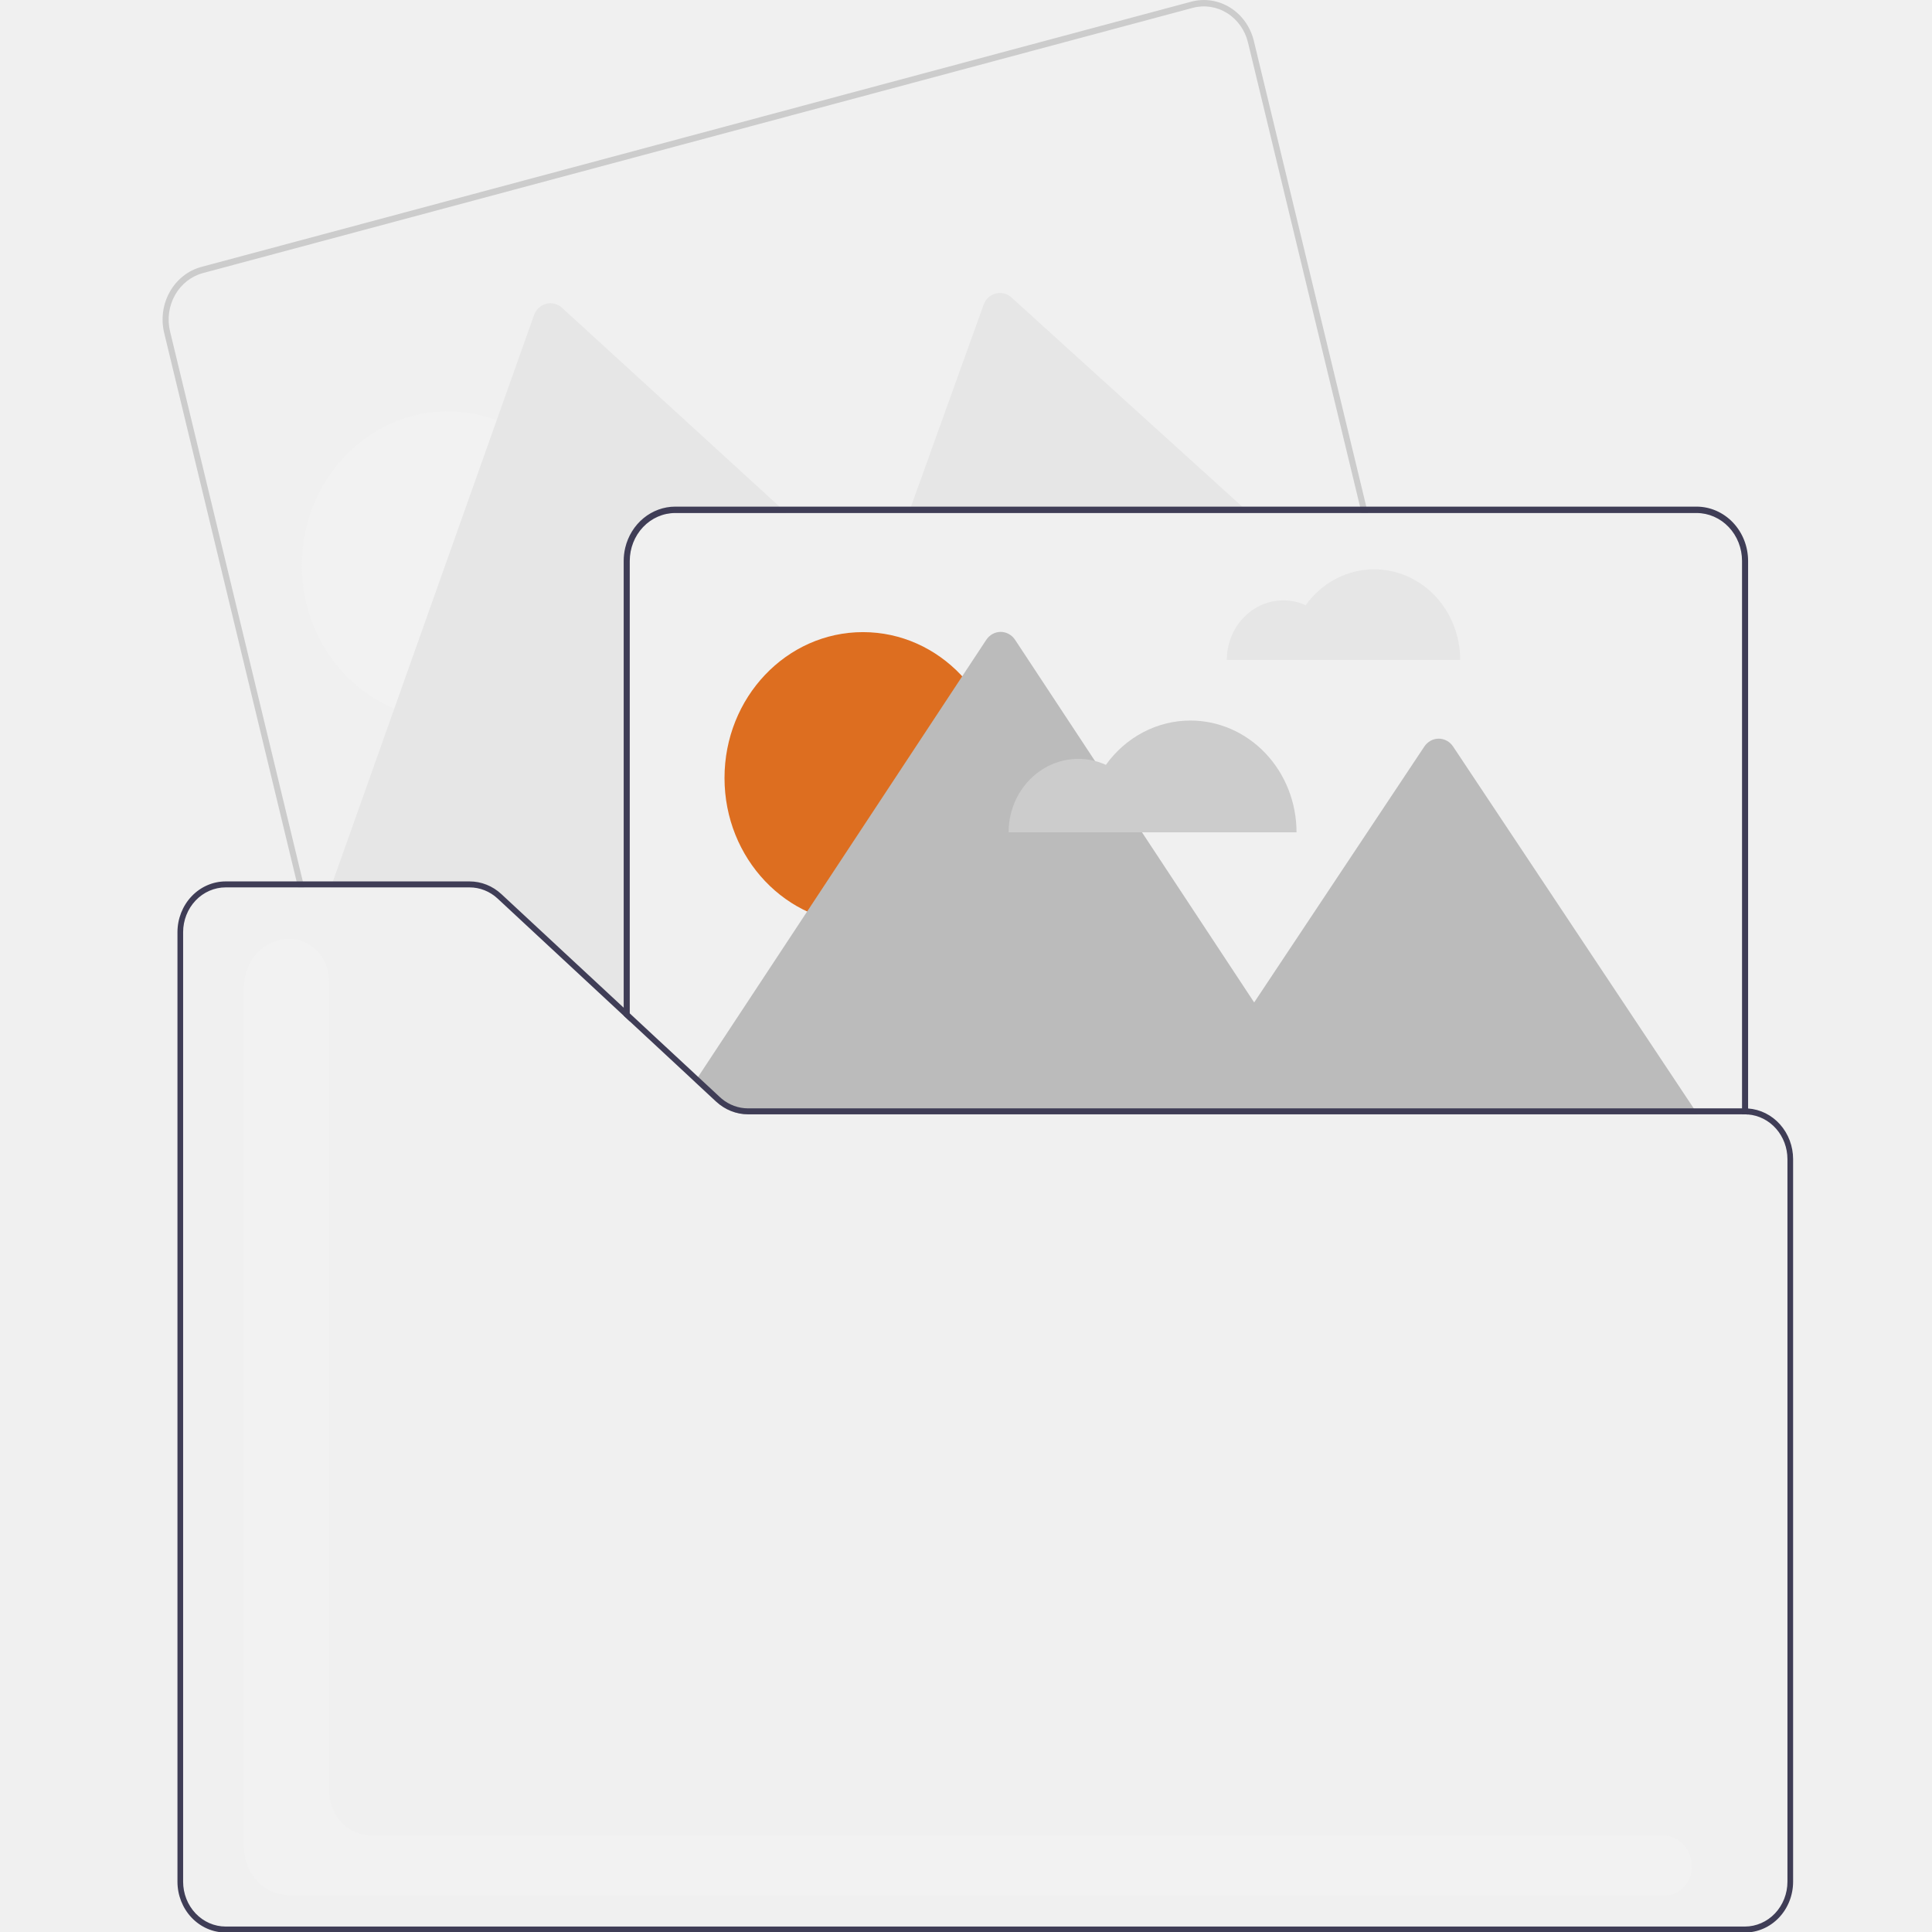
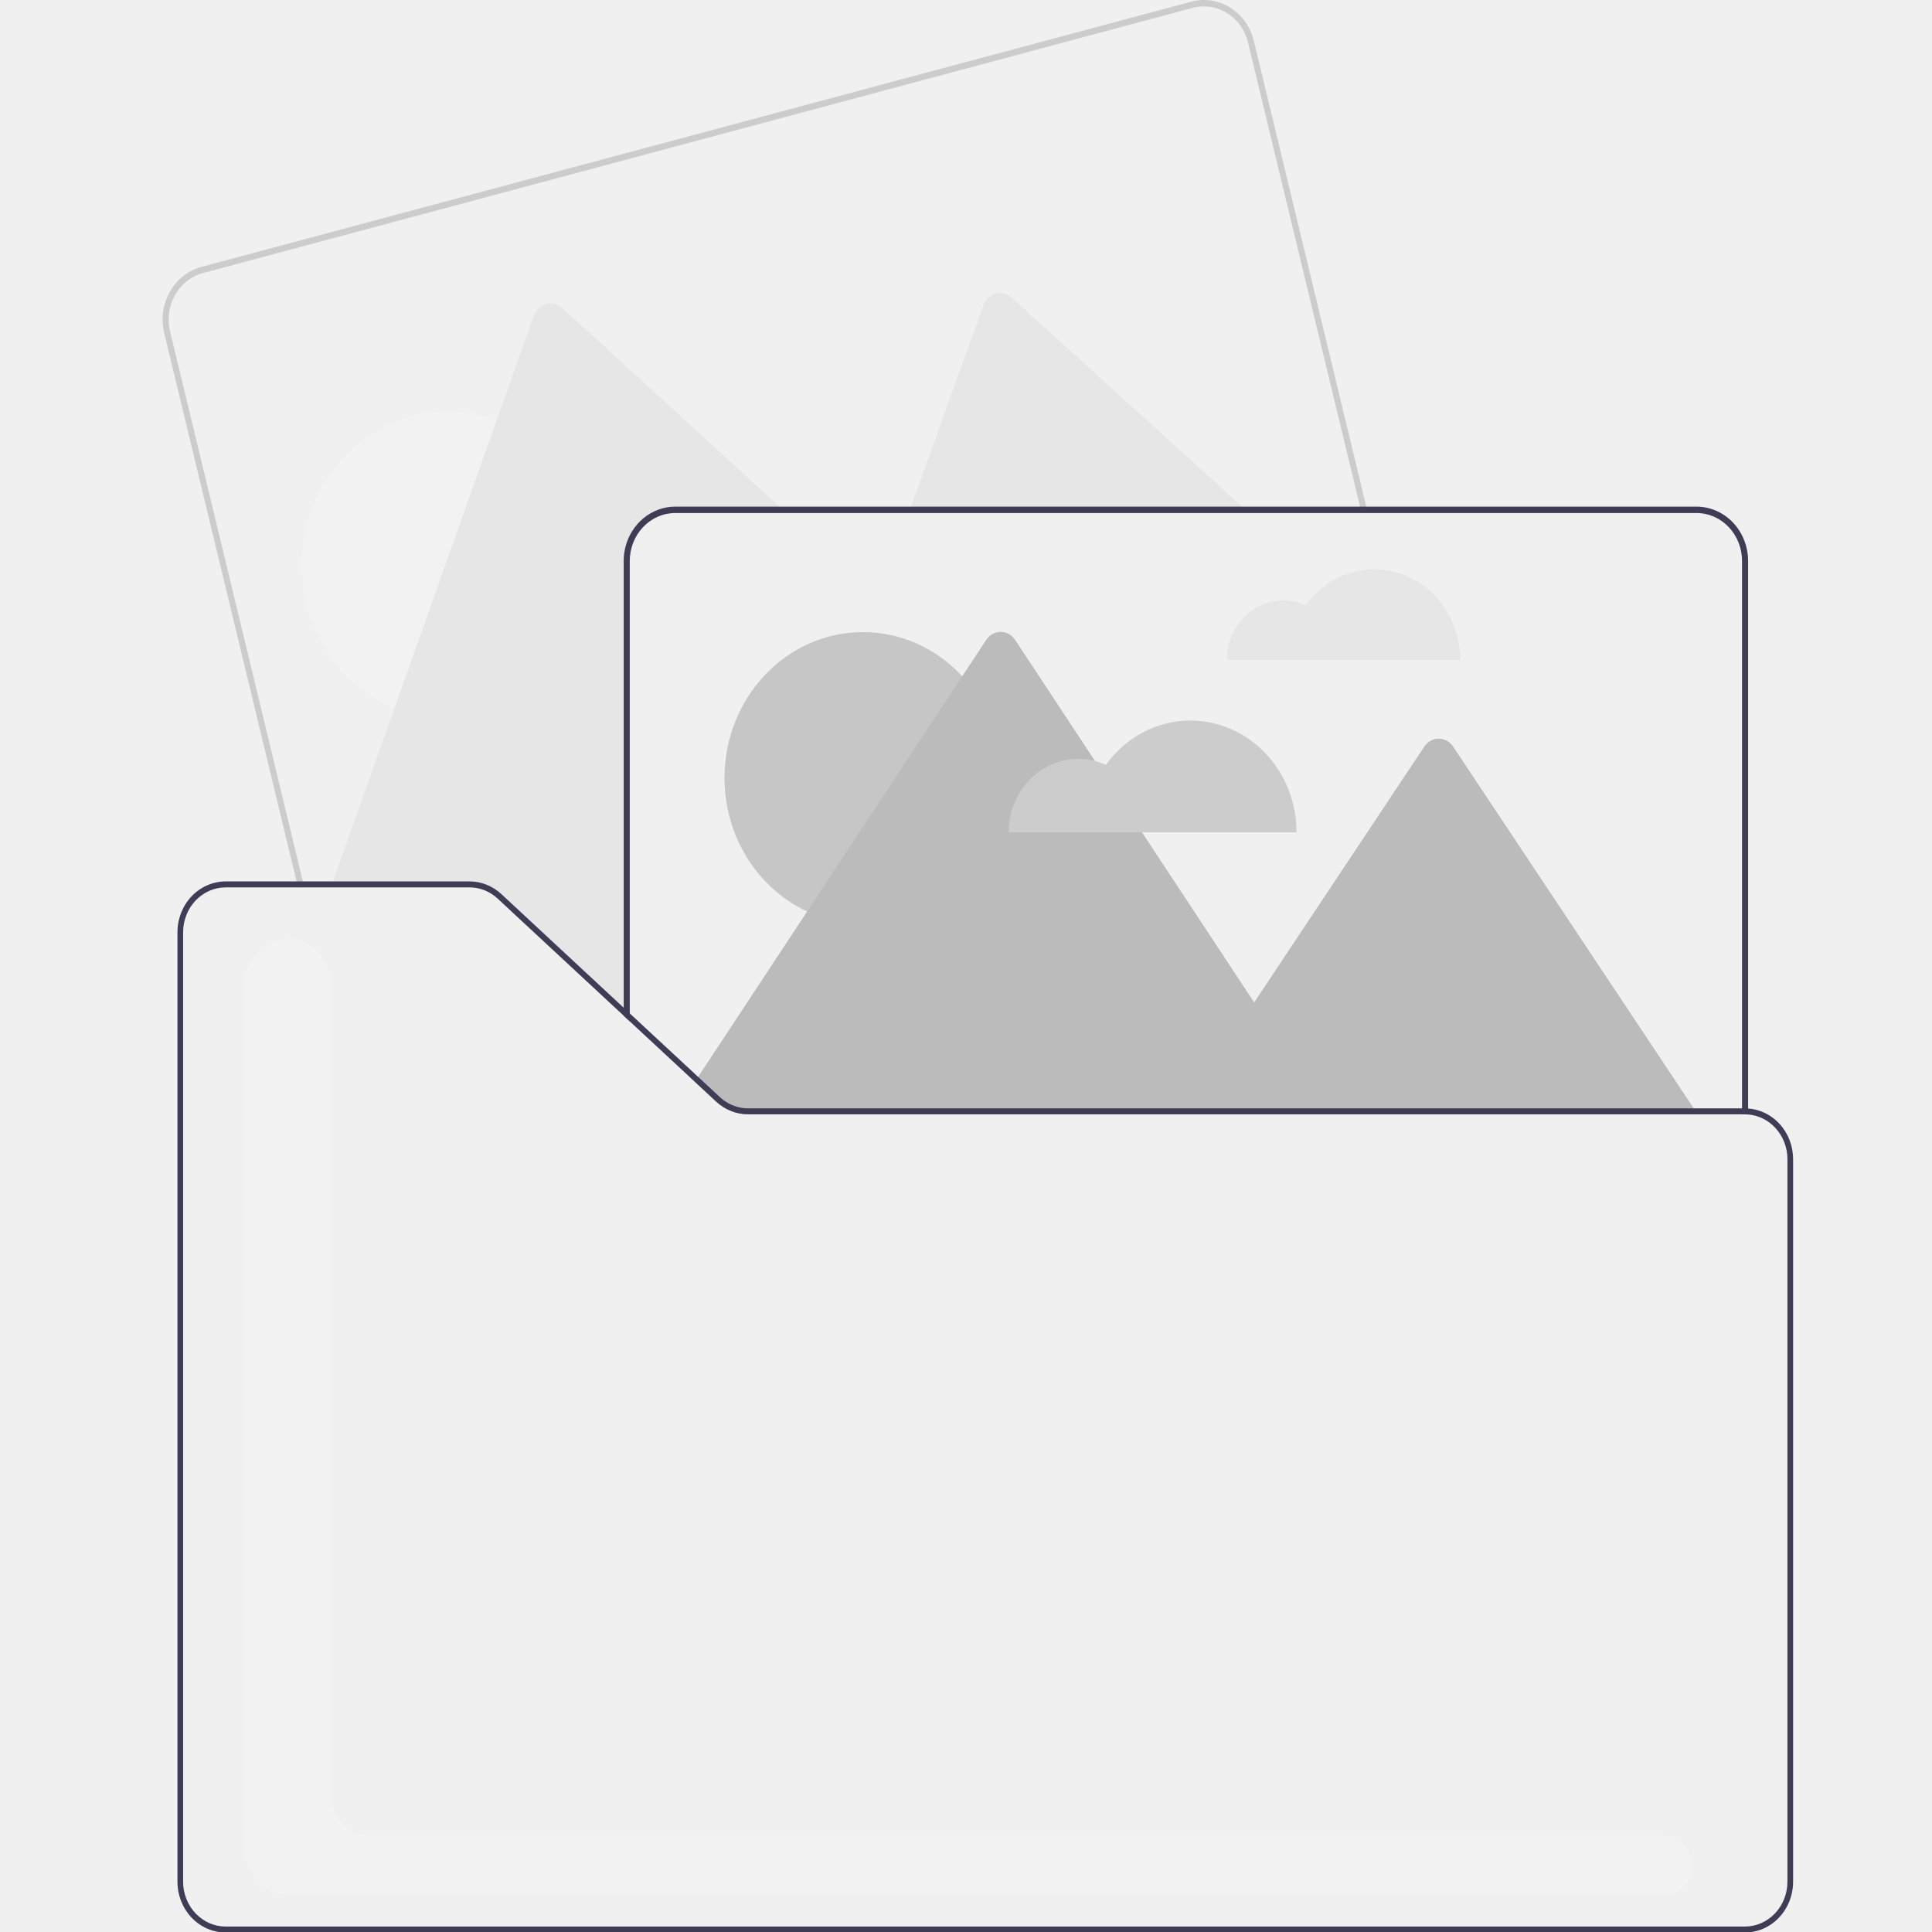
<svg xmlns="http://www.w3.org/2000/svg" width="647" height="647" viewBox="0 0 647 647" fill="none">
  <g clip-path="url(#clip0_107_161)">
    <path d="M457.553 169.663L445.175 118.383L427.767 46.283L426.779 42.213V42.203L419.897 13.693C418.765 9.025 415.921 5.022 411.99 2.56C408.059 0.099 403.362 -0.62 398.929 0.563L353.195 12.813L67.44 89.383C63.01 90.576 59.209 93.572 56.873 97.713C54.536 101.854 53.855 106.803 54.977 111.473L64.84 152.333L89.899 256.123L99.325 295.173L99.809 297.173H101.897L101.413 295.173L92.405 257.833V257.823L66.263 149.563L56.942 110.953C55.952 106.83 56.554 102.462 58.616 98.807C60.678 95.151 64.033 92.507 67.944 91.453L353.1 15.043L399.423 2.633C403.336 1.59 407.482 2.224 410.952 4.397C414.422 6.569 416.933 10.103 417.933 14.223L425.242 44.483L426.229 48.593L443.144 118.663L455.455 169.663L455.968 171.803H458.076L457.553 169.663Z" fill="#CCCCCC" />
    <path d="M150.025 240.887C177.054 240.887 198.965 217.803 198.965 189.329C198.965 160.855 177.054 137.772 150.025 137.772C122.997 137.772 101.086 160.855 101.086 189.329C101.086 217.803 122.997 240.887 150.025 240.887Z" fill="#F2F2F2" />
    <path d="M261.044 169.663L263.389 171.803H226.122C222.085 171.808 218.215 173.499 215.361 176.506C212.506 179.513 210.901 183.59 210.897 187.843V310.203L210.356 339.173L186.54 316.733L184.309 317.333L166.653 300.923C164.054 298.504 160.705 297.17 157.237 297.173H110.782L111.494 295.173L120.777 269.043L173.412 120.793L178.823 105.563C179.155 104.627 179.698 103.789 180.404 103.122C181.111 102.455 181.96 101.977 182.879 101.731C183.799 101.484 184.761 101.476 185.685 101.706C186.608 101.936 187.465 102.398 188.182 103.053L223.597 135.423L244.443 154.483L261.044 169.663Z" fill="#E6E6E6" />
    <path d="M415.996 169.663L418.35 171.803H304.31L305.079 169.663L329.369 102.113C329.703 101.18 330.245 100.346 330.95 99.681C331.655 99.016 332.502 98.54 333.419 98.293C334.336 98.047 335.296 98.037 336.217 98.265C337.138 98.493 337.993 98.952 338.71 99.603L386.997 143.383L389.778 145.893L415.996 169.663Z" fill="#E6E6E6" />
    <path d="M460.203 190.652C455.755 190.649 451.367 191.733 447.384 193.819C443.401 195.905 439.932 198.937 437.25 202.676C434.372 201.371 431.231 200.839 428.109 201.129C424.987 201.418 421.983 202.52 419.365 204.335C416.747 206.15 414.598 208.622 413.111 211.528C411.624 214.434 410.845 217.683 410.844 220.985H488.995C488.995 217.001 488.251 213.057 486.804 209.377C485.357 205.697 483.236 202.353 480.562 199.536C477.889 196.72 474.714 194.485 471.221 192.961C467.728 191.437 463.984 190.652 460.203 190.652V190.652Z" fill="#E6E6E6" />
    <path d="M568.157 169.663H226.122C222.274 169.67 218.537 171.029 215.505 173.525C212.472 176.021 210.316 179.511 209.378 183.443V183.453C209.038 184.889 208.866 186.363 208.865 187.843V340.143L209.976 341.173L210.896 342.033V187.843C210.901 183.59 212.506 179.513 215.361 176.506C218.215 173.499 222.085 171.808 226.122 171.803H568.157C572.194 171.806 576.065 173.497 578.92 176.504C581.775 179.512 583.38 183.59 583.382 187.843V373.173H584.351C584.706 373.169 585.061 373.186 585.414 373.223V187.843C585.407 183.023 583.587 178.403 580.352 174.995C577.117 171.588 572.732 169.67 568.157 169.663V169.663Z" fill="#3F3D56" />
-     <path d="M288.996 309.382C314.603 309.382 335.363 287.512 335.363 260.535C335.363 233.558 314.603 211.688 288.996 211.688C263.388 211.688 242.629 233.558 242.629 260.535C242.629 287.512 263.388 309.382 288.996 309.382Z" fill="#DD6E20" />
+     <path d="M288.996 309.382C314.603 309.382 335.363 287.512 335.363 260.535C335.363 233.558 314.603 211.688 288.996 211.688C263.388 211.688 242.629 233.558 242.629 260.535C242.629 287.512 263.388 309.382 288.996 309.382Z" fill="#C6C6C6" />
    <path d="M568.537 373.173H250.517C246.588 373.161 242.795 371.651 239.839 368.923L232.7 362.293L233.792 360.633L235.766 357.633L321.481 227.623L330.281 214.273C330.822 213.451 331.545 212.78 332.386 212.316C333.227 211.853 334.163 211.61 335.112 211.61C336.062 211.61 336.997 211.853 337.839 212.316C338.68 212.78 339.402 213.451 339.944 214.273L366.693 254.843V254.853L382.432 278.723L420.002 335.703L476.984 250.013C477.526 249.195 478.248 248.528 479.087 248.067C479.927 247.606 480.859 247.365 481.806 247.365C482.752 247.365 483.685 247.606 484.525 248.067C485.364 248.528 486.086 249.195 486.628 250.013L523.183 304.973L525.28 308.133L567.208 371.173L568.537 373.173Z" fill="#BBBBBB" />
    <path d="M398.665 241.3C393.177 241.296 387.763 242.633 382.849 245.207C377.936 247.782 373.656 251.522 370.347 256.134C366.796 254.524 362.92 253.868 359.069 254.226C355.217 254.583 351.51 255.943 348.281 258.182C345.051 260.421 342.4 263.47 340.565 267.056C338.73 270.641 337.769 274.65 337.768 278.723H434.188C434.188 273.809 433.269 268.943 431.484 264.402C429.699 259.862 427.082 255.736 423.784 252.261C420.485 248.786 416.569 246.03 412.259 244.149C407.949 242.268 403.33 241.3 398.665 241.3V241.3Z" fill="#CCCCCC" />
    <path d="M232.634 359.553L220.826 348.593L220.797 348.573L220.759 348.543L220.731 348.513C220.361 348.233 219.99 347.943 219.63 347.643C219.535 347.573 219.449 347.503 219.364 347.433C219.316 347.393 219.278 347.363 219.231 347.323C219.212 347.313 219.202 347.293 219.183 347.283C218.918 347.063 218.642 346.833 218.377 346.603C218.244 346.503 218.121 346.393 217.988 346.283C217.627 345.973 217.266 345.653 216.905 345.333C216.526 344.993 216.146 344.653 215.766 344.303C215.757 344.293 215.738 344.283 215.728 344.273C215.652 344.203 215.586 344.133 215.51 344.073C215.149 343.733 214.789 343.393 214.428 343.033C214.124 342.743 213.82 342.443 213.526 342.153C213.251 341.883 212.975 341.613 212.71 341.323L212.653 341.263C212.453 341.063 212.254 340.853 212.046 340.633C211.846 340.433 211.656 340.223 211.466 340.013C211.267 339.813 211.077 339.603 210.897 339.393L210.745 339.233L210.697 339.183L208.866 337.473V340.143L209.976 341.173L210.897 342.033L230.403 360.153L232.235 361.863L232.701 362.293L233.137 361.623L233.792 360.633L232.634 359.553ZM516.13 371.173C516.159 371.833 516.206 372.503 516.253 373.173H583.383V371.173H516.13ZM232.634 359.553L220.826 348.593L220.797 348.573L220.759 348.543L220.731 348.513C220.361 348.233 219.99 347.943 219.63 347.643C219.535 347.573 219.449 347.503 219.364 347.433C219.316 347.393 219.278 347.363 219.231 347.323C219.212 347.313 219.202 347.293 219.183 347.283C218.918 347.063 218.642 346.833 218.377 346.603C218.244 346.503 218.121 346.393 217.988 346.283C217.627 345.973 217.266 345.653 216.905 345.333C216.526 344.993 216.146 344.653 215.766 344.303C215.757 344.293 215.738 344.283 215.728 344.273C215.652 344.203 215.586 344.133 215.51 344.073C215.149 343.733 214.789 343.393 214.428 343.033C214.124 342.743 213.82 342.443 213.526 342.153C213.251 341.883 212.975 341.613 212.71 341.323L212.653 341.263C212.453 341.063 212.254 340.853 212.046 340.633C211.846 340.433 211.656 340.223 211.466 340.013C211.267 339.813 211.077 339.603 210.897 339.393L210.745 339.233L210.697 339.183L208.866 337.473V340.143L209.976 341.173L210.897 342.033L230.403 360.153L232.235 361.863L232.701 362.293L233.137 361.623L233.792 360.633L232.634 359.553ZM567.208 371.173H516.13C516.159 371.833 516.206 372.503 516.253 373.173H568.537L567.208 371.173ZM232.634 359.553L220.826 348.593L220.797 348.573L220.759 348.543L220.731 348.513C220.361 348.233 219.99 347.943 219.63 347.643C219.535 347.573 219.449 347.503 219.364 347.433C219.316 347.393 219.278 347.363 219.231 347.323C219.212 347.313 219.202 347.293 219.183 347.283C218.918 347.063 218.642 346.833 218.377 346.603C218.244 346.503 218.121 346.393 217.988 346.283C217.627 345.973 217.266 345.653 216.905 345.333C216.526 344.993 216.146 344.653 215.766 344.303C215.757 344.293 215.738 344.283 215.728 344.273C215.652 344.203 215.586 344.133 215.51 344.073C215.149 343.733 214.789 343.393 214.428 343.033C214.124 342.743 213.82 342.443 213.526 342.153C213.251 341.883 212.975 341.613 212.71 341.323L212.653 341.263C212.453 341.063 212.254 340.853 212.046 340.633C211.846 340.433 211.656 340.223 211.466 340.013C211.267 339.813 211.077 339.603 210.897 339.393L210.745 339.233L210.697 339.183L208.866 337.473V340.143L209.976 341.173L210.897 342.033L230.403 360.153L232.235 361.863L232.701 362.293L233.137 361.623L233.792 360.633L232.634 359.553ZM186.54 316.733L167.906 299.423C164.961 296.683 161.166 295.172 157.237 295.173H101.413L101.897 297.173H157.237C160.705 297.17 164.054 298.504 166.653 300.923L184.309 317.333L208.866 340.143V337.473L186.54 316.733ZM585.414 371.213C585.063 371.183 584.711 371.173 584.351 371.173H250.517C247.309 371.177 244.193 370.035 241.68 367.933C241.481 367.773 241.291 367.603 241.101 367.423L234.476 361.263L233.792 360.633L232.634 359.553L220.826 348.593L220.797 348.573L220.759 348.543L220.731 348.513L212.843 341.173L210.897 339.363L210.745 339.233L210.697 339.183L208.866 337.473L186.54 316.733L167.907 299.423C164.961 296.683 161.166 295.172 157.237 295.173H75.566C71.288 295.179 67.187 296.972 64.162 300.159C61.137 303.346 59.435 307.666 59.429 312.173V630.173C59.435 634.68 61.137 639 64.162 642.187C67.187 645.373 71.288 647.167 75.566 647.173H584.351C588.629 647.167 592.73 645.373 595.755 642.187C598.78 639 600.482 634.68 600.488 630.173V388.173C600.481 383.861 598.921 379.712 596.123 376.564C593.325 373.416 589.498 371.504 585.414 371.213L585.414 371.213ZM598.589 630.173C598.585 634.15 597.083 637.962 594.414 640.774C591.745 643.586 588.126 645.168 584.351 645.173H75.566C71.791 645.168 68.172 643.586 65.502 640.774C62.833 637.962 61.332 634.15 61.327 630.173V312.173C61.332 308.196 62.833 304.384 65.502 301.572C68.172 298.76 71.791 297.178 75.566 297.173H157.237C160.705 297.17 164.054 298.504 166.653 300.923L184.309 317.333L208.866 340.143L209.976 341.173L210.897 342.033L230.403 360.153L232.235 361.863L232.7 362.293L239.839 368.923C242.795 371.651 246.588 373.161 250.517 373.173H584.351C584.706 373.169 585.061 373.186 585.414 373.223C588.994 373.508 592.34 375.206 594.782 377.978C597.225 380.75 598.585 384.391 598.589 388.173L598.589 630.173ZM232.634 359.553L220.826 348.593L220.797 348.573L220.759 348.543L220.731 348.513C220.361 348.233 219.99 347.943 219.63 347.643C219.535 347.573 219.449 347.503 219.364 347.433C219.316 347.393 219.278 347.363 219.231 347.323C219.212 347.313 219.202 347.293 219.183 347.283C218.918 347.063 218.642 346.833 218.377 346.603C218.244 346.503 218.121 346.393 217.988 346.283C217.627 345.973 217.266 345.653 216.905 345.333C216.526 344.993 216.146 344.653 215.766 344.303C215.757 344.293 215.738 344.283 215.729 344.273C215.652 344.203 215.586 344.133 215.51 344.073C215.149 343.733 214.789 343.393 214.428 343.033C214.124 342.743 213.82 342.443 213.526 342.153C213.251 341.883 212.975 341.613 212.71 341.323L212.653 341.263C212.453 341.063 212.254 340.853 212.046 340.633C211.846 340.433 211.656 340.223 211.466 340.013C211.267 339.813 211.077 339.603 210.897 339.393L210.745 339.233L210.697 339.183L208.866 337.473V340.143L209.976 341.173L210.897 342.033L230.404 360.153L232.235 361.863L232.701 362.293L233.137 361.623L233.792 360.633L232.634 359.553ZM516.13 371.173C516.159 371.833 516.206 372.503 516.253 373.173H583.383V371.173H516.13ZM232.634 359.553L220.826 348.593L220.797 348.573L220.759 348.543L220.731 348.513C220.361 348.233 219.99 347.943 219.63 347.643C219.535 347.573 219.449 347.503 219.364 347.433C219.316 347.393 219.278 347.363 219.231 347.323C219.212 347.313 219.202 347.293 219.183 347.283C218.918 347.063 218.642 346.833 218.377 346.603C218.244 346.503 218.121 346.393 217.988 346.283C217.627 345.973 217.266 345.653 216.905 345.333C216.526 344.993 216.146 344.653 215.766 344.303C215.757 344.293 215.738 344.283 215.729 344.273C215.652 344.203 215.586 344.133 215.51 344.073C215.149 343.733 214.789 343.393 214.428 343.033C214.124 342.743 213.82 342.443 213.526 342.153C213.251 341.883 212.975 341.613 212.71 341.323L212.653 341.263C212.453 341.063 212.254 340.853 212.046 340.633C211.846 340.433 211.656 340.223 211.466 340.013C211.267 339.813 211.077 339.603 210.897 339.393L210.745 339.233L210.697 339.183L208.866 337.473V340.143L209.976 341.173L210.897 342.033L230.404 360.153L232.235 361.863L232.701 362.293L233.137 361.623L233.792 360.633L232.634 359.553ZM232.634 359.553L220.826 348.593L220.797 348.573L220.759 348.543L220.731 348.513C220.361 348.233 219.99 347.943 219.63 347.643C219.535 347.573 219.449 347.503 219.364 347.433C219.316 347.393 219.278 347.363 219.231 347.323C219.212 347.313 219.202 347.293 219.183 347.283C218.918 347.063 218.642 346.833 218.377 346.603C218.244 346.503 218.121 346.393 217.988 346.283C217.627 345.973 217.266 345.653 216.905 345.333C216.526 344.993 216.146 344.653 215.766 344.303C215.757 344.293 215.738 344.283 215.729 344.273C215.652 344.203 215.586 344.133 215.51 344.073C215.149 343.733 214.789 343.393 214.428 343.033C214.124 342.743 213.82 342.443 213.526 342.153C213.251 341.883 212.975 341.613 212.71 341.323L212.653 341.263C212.453 341.063 212.254 340.853 212.046 340.633C211.846 340.433 211.656 340.223 211.466 340.013C211.267 339.813 211.077 339.603 210.897 339.393L210.745 339.233L210.697 339.183L208.866 337.473V340.143L209.976 341.173L210.897 342.033L230.404 360.153L232.235 361.863L232.701 362.293L233.137 361.623L233.792 360.633L232.634 359.553ZM567.208 371.173H516.13C516.159 371.833 516.206 372.503 516.253 373.173H568.537L567.208 371.173Z" fill="#3F3D56" />
    <path d="M558.324 634.673H96.847C92.84 634.668 88.999 632.989 86.166 630.005C83.334 627.02 81.74 622.974 81.736 618.753V330.322C81.74 326.102 83.334 322.055 86.166 319.071C88.999 316.086 92.84 314.408 96.847 314.403C100.39 314.407 103.787 315.892 106.293 318.532C108.799 321.171 110.208 324.75 110.212 328.483V599.753C110.217 603.709 111.71 607.501 114.365 610.298C117.02 613.095 120.62 614.668 124.374 614.673H556.765C558.913 614.648 561.007 615.381 562.713 616.757C564.419 618.132 565.639 620.069 566.177 622.26C566.78 624.338 566.705 626.568 565.964 628.595C565.223 630.623 563.859 632.33 562.089 633.445C560.966 634.215 559.662 634.64 558.324 634.673Z" fill="#F2F2F2" />
  </g>
  <defs>
    <clipPath id="clip0_107_161">
      <rect width="647" height="647" fill="white" />
    </clipPath>
  </defs>
</svg>
